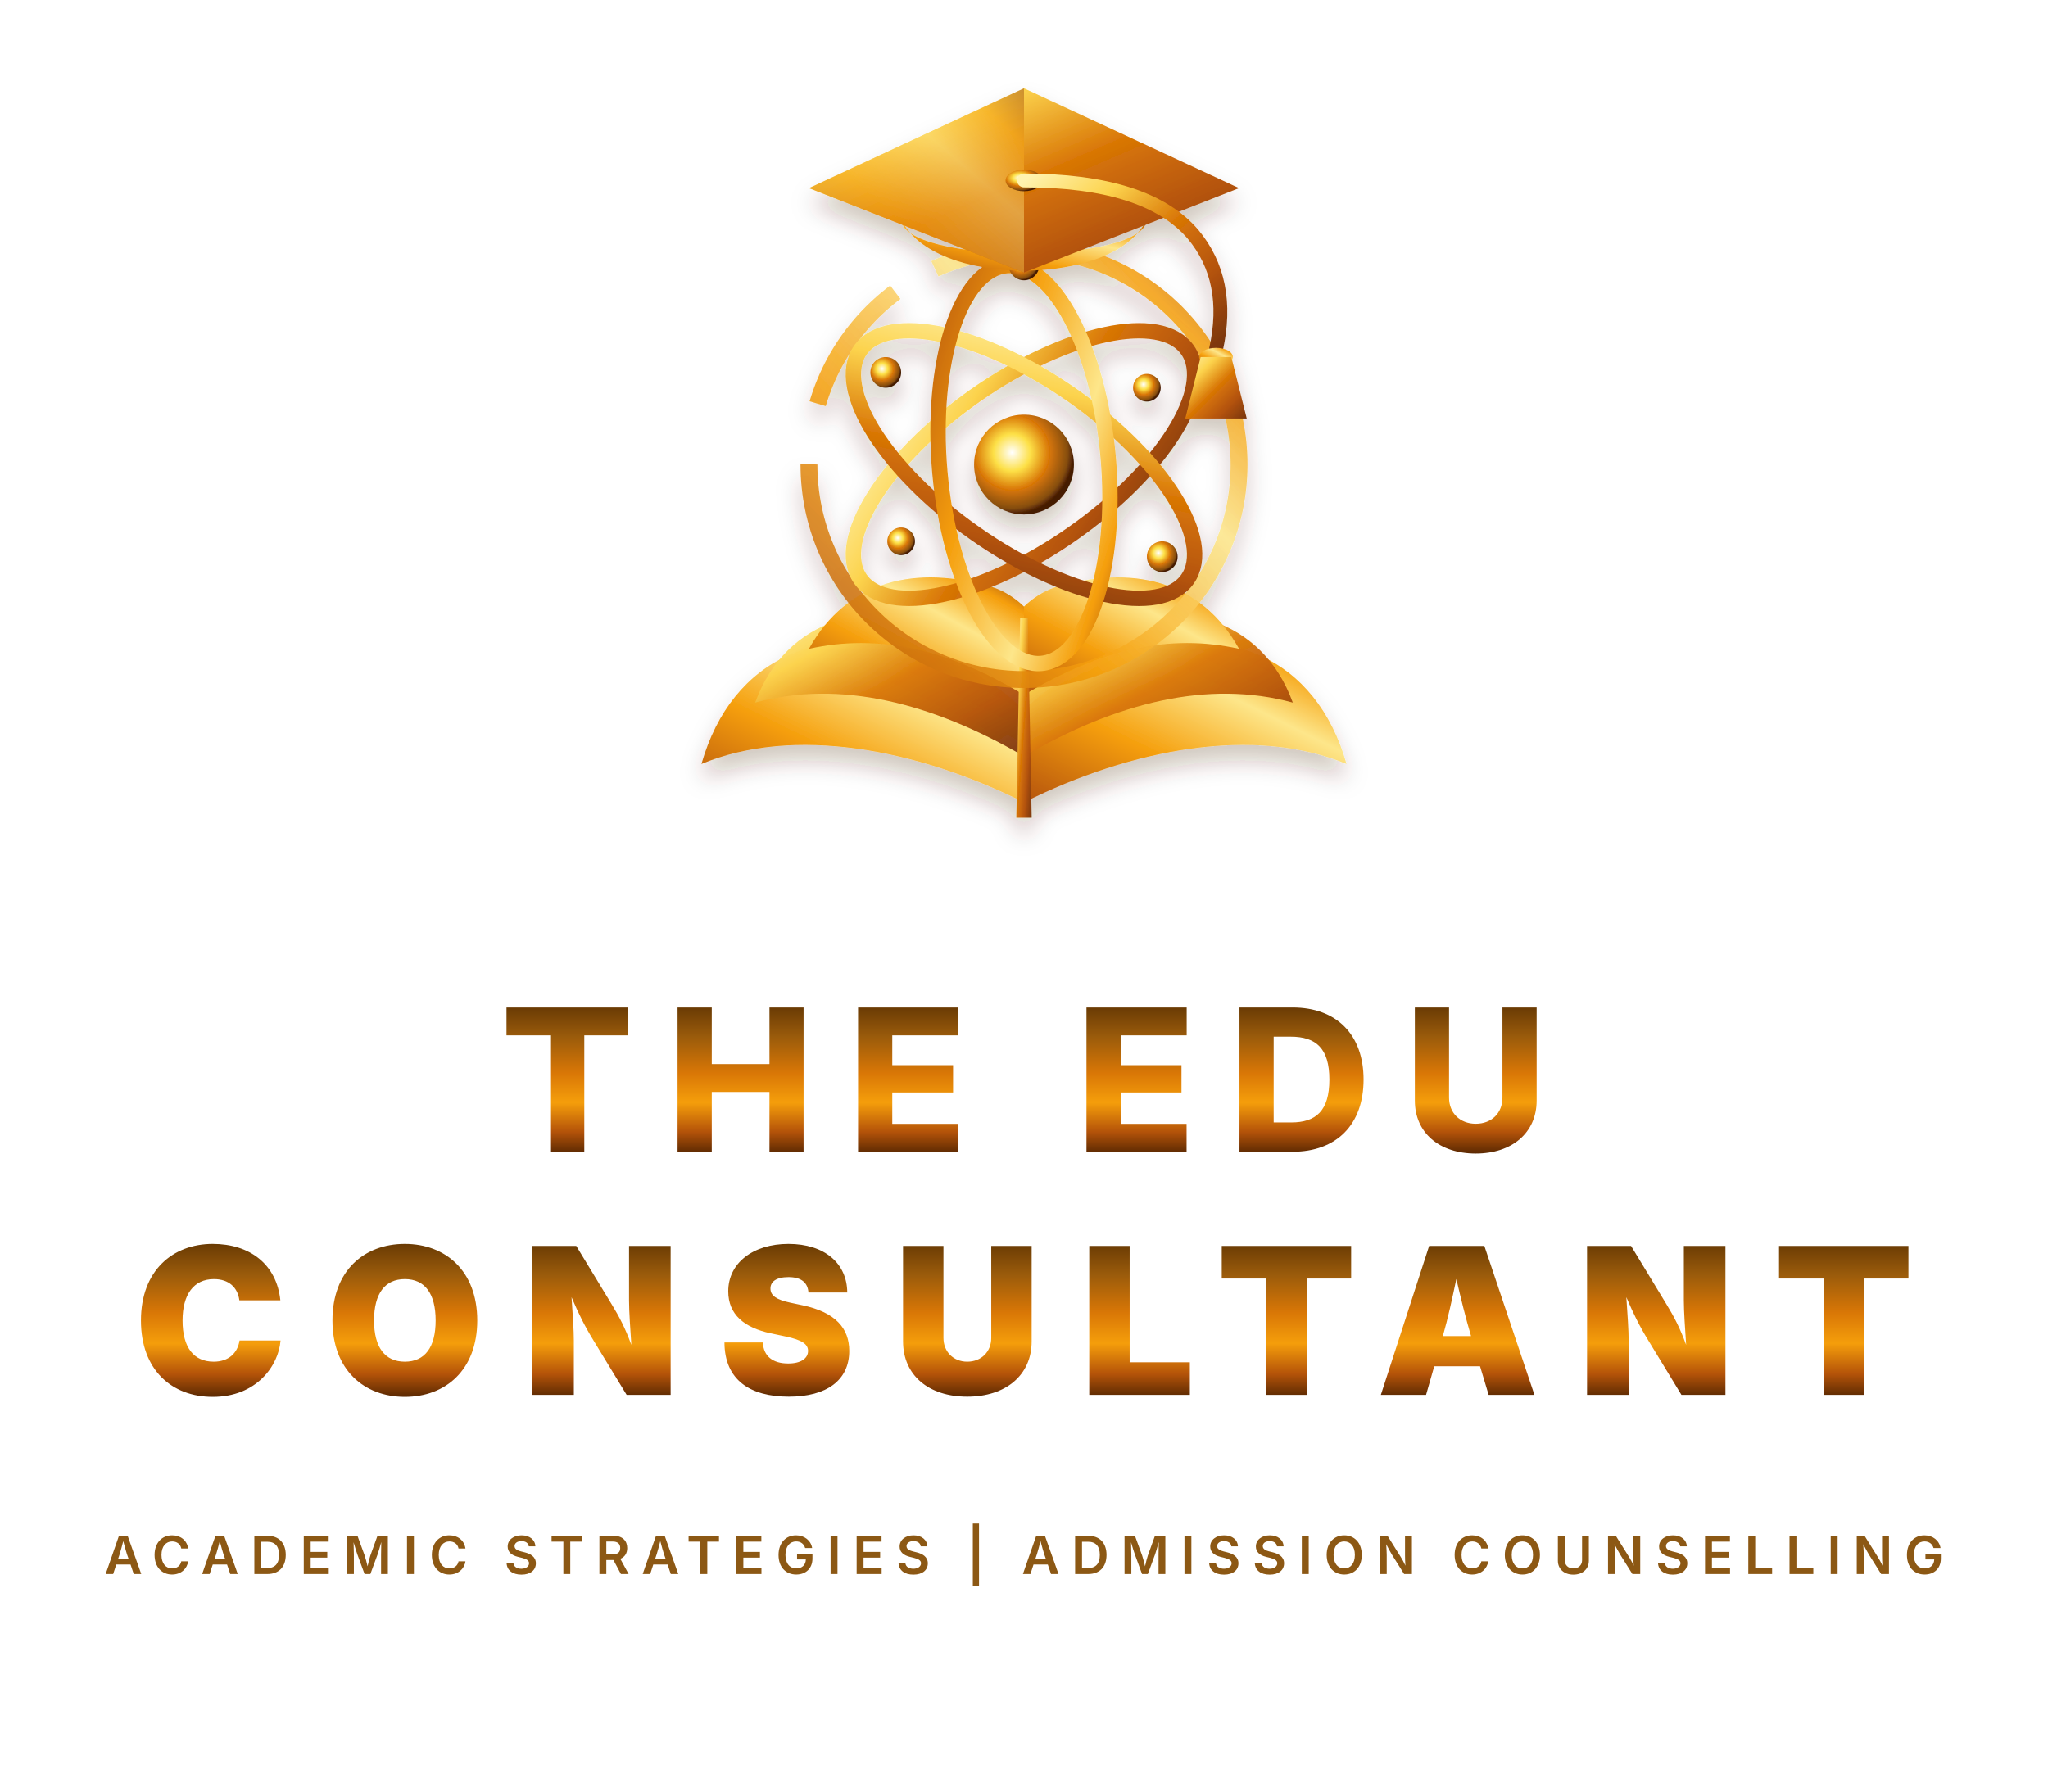
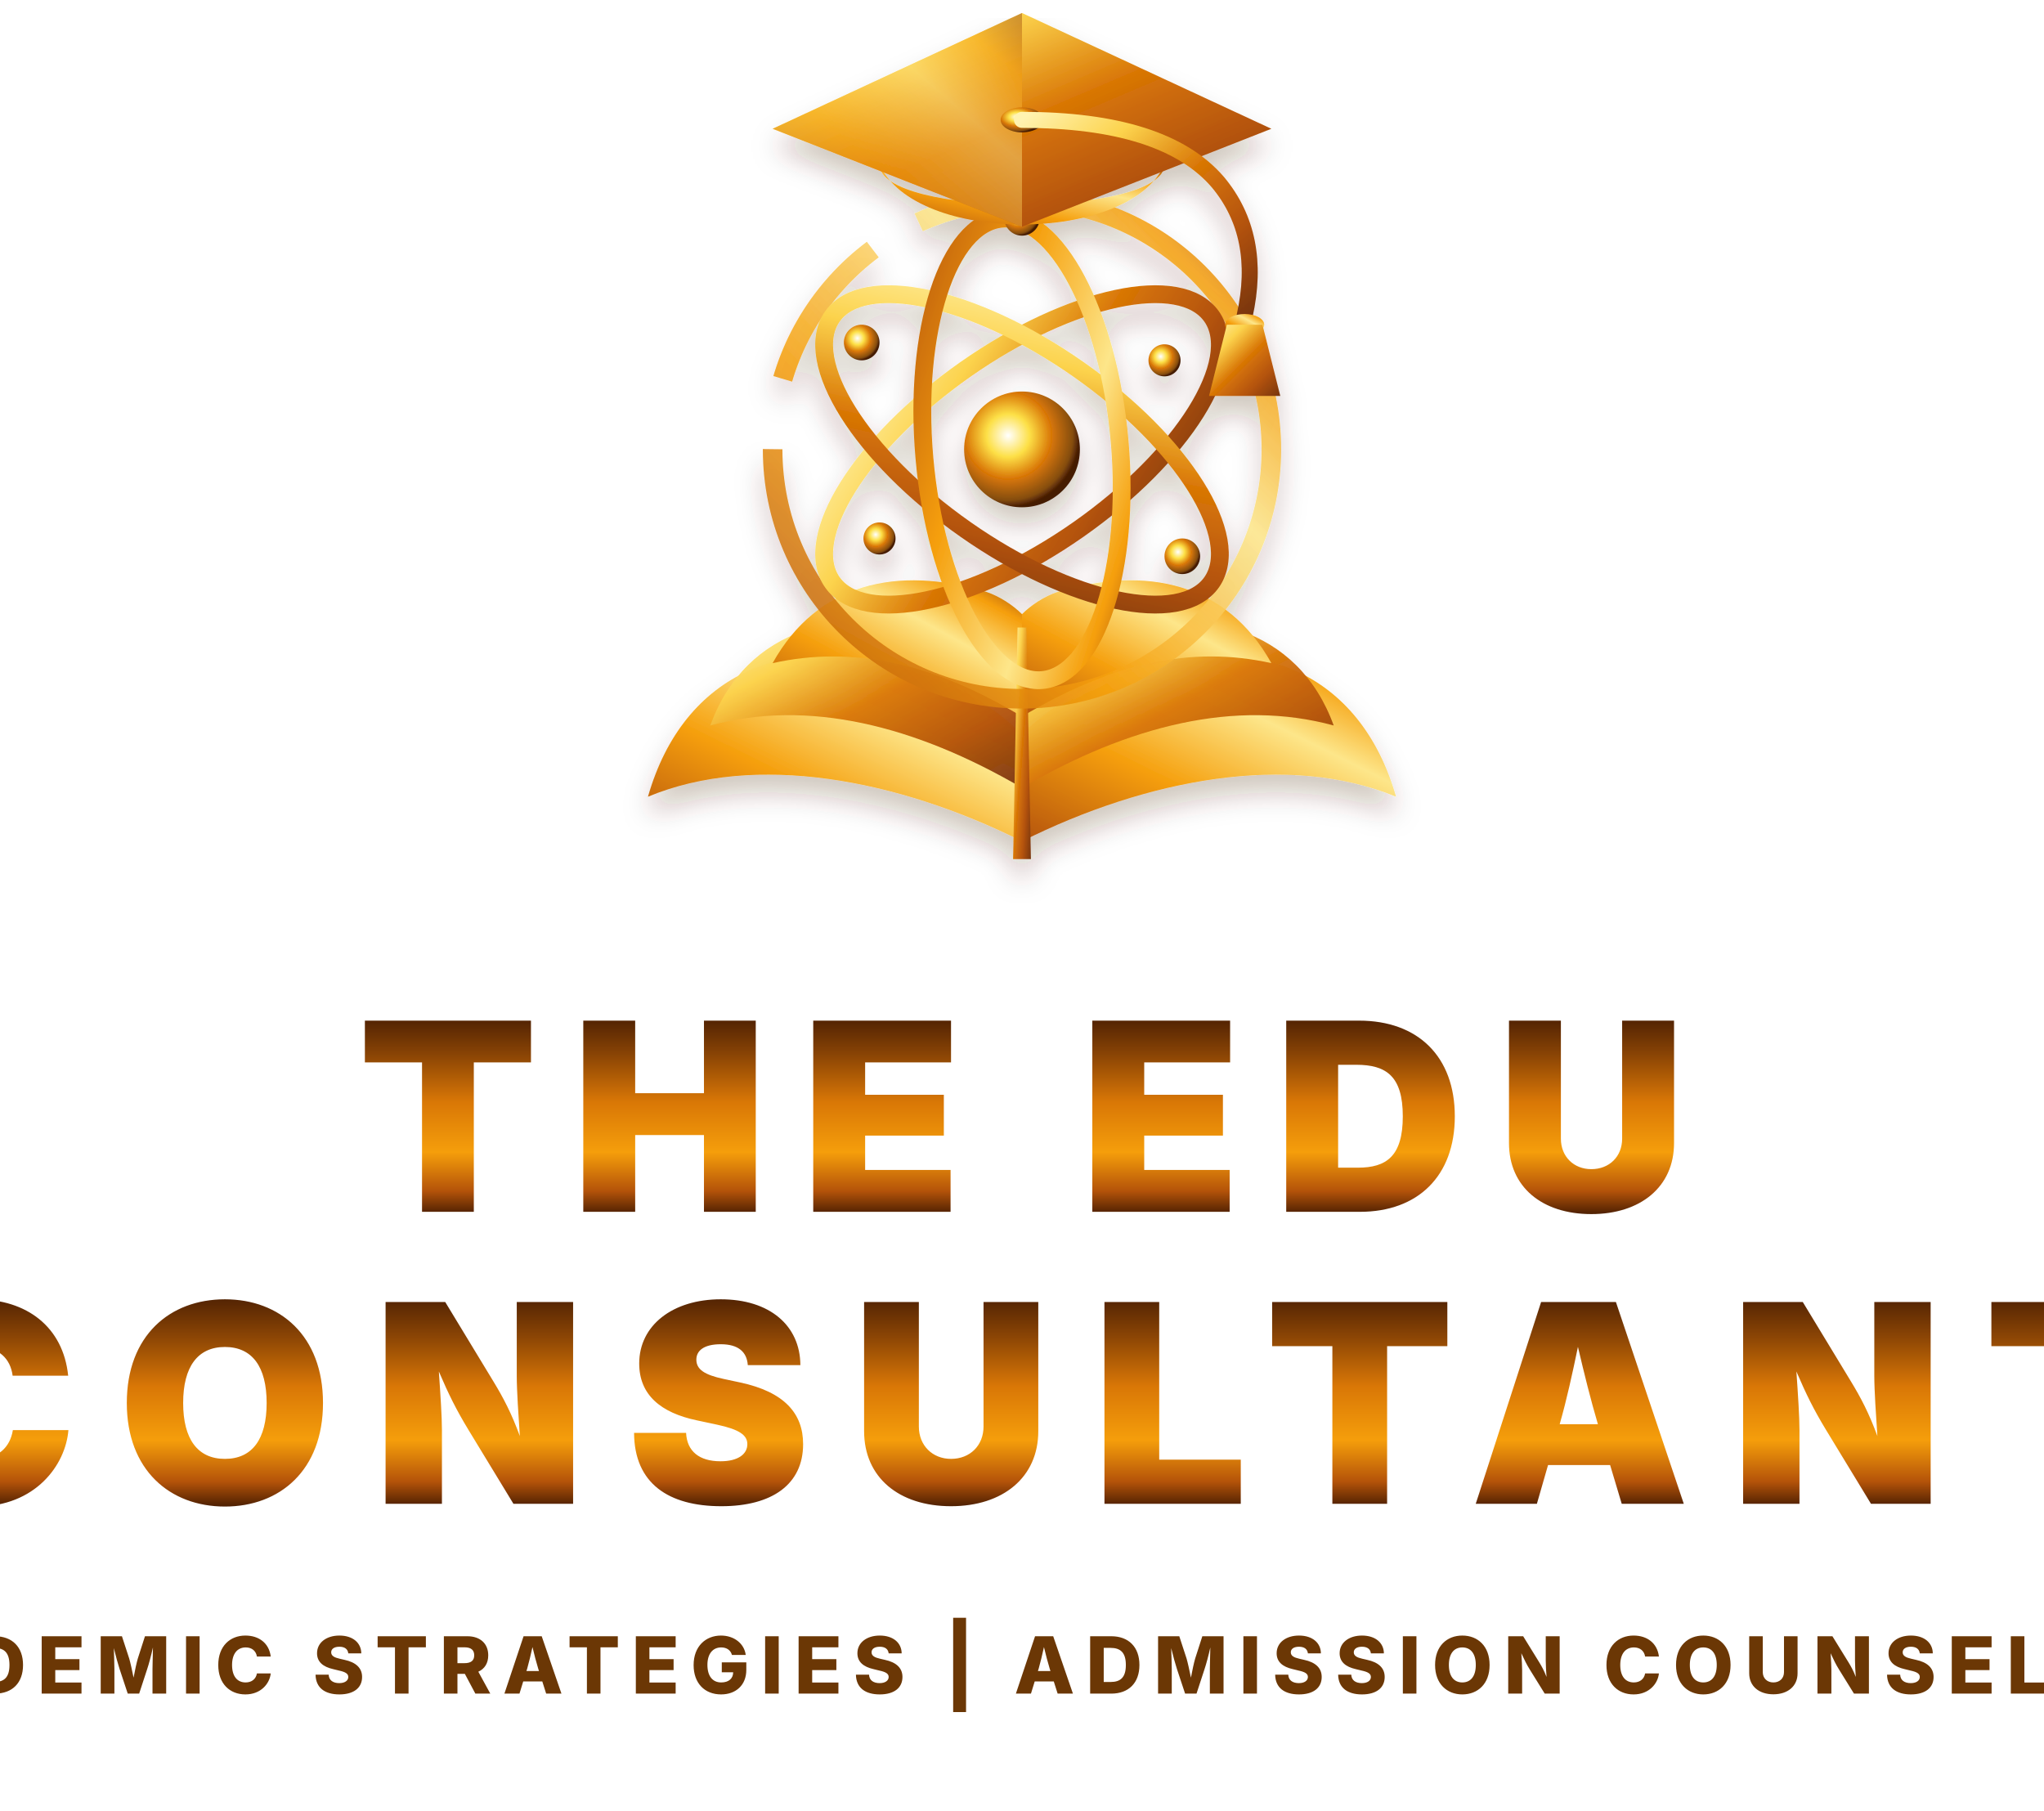
- <svg xmlns="http://www.w3.org/2000/svg" viewBox="0 0 320 280" width="100%" height="100%">
+ <svg xmlns="http://www.w3.org/2000/svg" viewBox="20 8 280 248" width="100%" height="100%">
  <defs>
    <linearGradient id="goldLustre2" x1="0%" y1="0%" x2="100%" y2="100%">
      <stop offset="0%" stop-color="#FFF3B0" />
      <stop offset="25%" stop-color="#FCD34D" />
      <stop offset="50%" stop-color="#D97706" />
      <stop offset="75%" stop-color="#B45309" />
      <stop offset="100%" stop-color="#78350F" />
    </linearGradient>
    <linearGradient id="goldSheen2" x1="0%" y1="100%" x2="100%" y2="0%">
      <stop offset="0%" stop-color="#B45309" />
      <stop offset="35%" stop-color="#F59E0B" />
      <stop offset="65%" stop-color="#FDE68A" />
      <stop offset="85%" stop-color="#F59E0B" />
      <stop offset="100%" stop-color="#92400E" />
    </linearGradient>
    <linearGradient id="goldText2" x1="0%" y1="0%" x2="0%" y2="100%">
-       <stop offset="0%" stop-color="#6A3B04" />
-       <stop offset="20%" stop-color="#9A5B0B" />
-       <stop offset="45%" stop-color="#D97706" />
-       <stop offset="65%" stop-color="#F59E0B" />
-       <stop offset="85%" stop-color="#B45309" />
-       <stop offset="100%" stop-color="#5B2902" />
+       <stop offset="0%" stop-color="#542403" />
+       <stop offset="18%" stop-color="#8B4505" />
+       <stop offset="42%" stop-color="#D97706" />
+       <stop offset="68%" stop-color="#F59E0B" />
+       <stop offset="88%" stop-color="#B45309" />
+       <stop offset="100%" stop-color="#4E2002" />
    </linearGradient>
    <radialGradient id="goldSphere2" cx="38%" cy="38%" r="62%">
      <stop offset="0%" stop-color="#FFFFFF" />
      <stop offset="30%" stop-color="#FDE047" />
      <stop offset="60%" stop-color="#D97706" />
      <stop offset="90%" stop-color="#854D0E" />
      <stop offset="100%" stop-color="#451A03" />
    </radialGradient>
    <filter id="softShadow2" x="-10%" y="-10%" width="125%" height="125%">
      <feDropShadow dx="0" dy="2" stdDeviation="1.5" flood-color="#451A03" flood-opacity="0.25" />
    </filter>
  </defs>
-   <g id="brandEmblemStacked" transform="translate(160, 75) scale(1.2) translate(-60, -60)" filter="url(#softShadow2)">
+   <g id="brandEmblemStacked" transform="translate(160, 72) scale(1.22) translate(-60, -60)" filter="url(#softShadow2)">
    <path d="M 60 102 C 46 95, 30 92, 18 97 C 22 83, 34 78, 48 83 C 53 84.5, 57 87, 60 90 Z" fill="url(#goldSheen2)" />
    <path d="M 60 102 C 74 95, 90 92, 102 97 C 98 83, 86 78, 72 83 C 67 84.5, 63 87, 60 90 Z" fill="url(#goldSheen2)" />
    <path d="M 60 96 C 48 89, 36 86, 25 89 C 29 78, 40 75, 52 79 C 55 80, 58 82, 60 84 Z" fill="url(#goldLustre2)" opacity="0.95" />
    <path d="M 60 96 C 72 89, 84 86, 95 89 C 91 78, 80 75, 68 79 C 65 80, 62 82, 60 84 Z" fill="url(#goldLustre2)" opacity="0.95" />
    <path d="M 60 88 C 50 82, 41 80, 32 82 C 37 73, 46 71, 56 74 C 57.5 74.5, 59 75.5, 60 76.5 Z" fill="url(#goldSheen2)" />
    <path d="M 60 88 C 70 82, 79 80, 88 82 C 83 73, 74 71, 64 74 C 62.5 74.5, 61 75.5, 60 76.5 Z" fill="url(#goldSheen2)" />
    <polygon points="59,104 61,104 60.5,78 59.5,78" fill="url(#goldLustre2)" />
    <circle cx="60" cy="58" r="28" fill="none" stroke="url(#goldSheen2)" stroke-width="2.2" stroke-dasharray="88 8 18 6" opacity="0.85" />
    <ellipse cx="60" cy="58" rx="26" ry="11" fill="none" stroke="url(#goldLustre2)" stroke-width="2" transform="rotate(-35, 60, 58)" />
    <ellipse cx="60" cy="58" rx="26" ry="11" fill="none" stroke="url(#goldLustre2)" stroke-width="2" transform="rotate(35, 60, 58)" />
    <ellipse cx="60" cy="58" rx="26" ry="11" fill="none" stroke="url(#goldSheen2)" stroke-width="2" transform="rotate(85, 60, 58)" />
    <circle cx="42" cy="46" r="2" fill="url(#goldSphere2)" />
    <circle cx="78" cy="70" r="2" fill="url(#goldSphere2)" />
    <circle cx="76" cy="48" r="1.8" fill="url(#goldSphere2)" />
    <circle cx="44" cy="68" r="1.8" fill="url(#goldSphere2)" />
    <circle cx="60" cy="32" r="2" fill="url(#goldSphere2)" />
    <circle cx="60" cy="58" r="6.5" fill="url(#goldSphere2)" />
    <path d="M 44 26 C 44 32, 76 32, 76 26 C 72 35, 48 35, 44 26 Z" fill="url(#goldSheen2)" />
    <polygon points="60,9 88,22 60,33 32,22" fill="url(#goldLustre2)" />
    <polygon points="60,9 60,33 32,22" fill="url(#goldSheen2)" opacity="0.45" />
    <ellipse cx="60" cy="21" rx="2.4" ry="1.4" fill="url(#goldSphere2)" />
    <path d="M 60 21 Q 76 21 82 28 Q 87 34 85 43" fill="none" stroke="url(#goldLustre2)" stroke-width="1.8" stroke-linecap="round" />
    <ellipse cx="85" cy="44" rx="2.2" ry="1.2" fill="url(#goldSheen2)" />
    <polygon points="83,44 87,44 89,52 81,52" fill="url(#goldLustre2)" />
  </g>
  <g id="brandTypographyStacked">
-     <text x="160" y="180" text-anchor="middle" font-family="Cinzel, 'Trajan Pro', 'Cinzel Decorative', 'Montserrat', 'Inter', -apple-system, sans-serif" font-size="31" font-weight="800" letter-spacing="5" fill="url(#goldText2)">THE EDU</text>
-     <text x="160" y="218" text-anchor="middle" font-family="Cinzel, 'Trajan Pro', 'Cinzel Decorative', 'Montserrat', 'Inter', -apple-system, sans-serif" font-size="32" font-weight="900" letter-spacing="6" fill="url(#goldText2)">CONSULTANT</text>
-     <text x="160" y="246" text-anchor="middle" font-family="'Montserrat', 'Inter', -apple-system, sans-serif" font-size="8.2" font-weight="600" letter-spacing="1.8" fill="#8C5814">ACADEMIC STRATEGIES | ADMISSION COUNSELLING</text>
+     <text x="160" y="174" text-anchor="middle" font-family="system-ui, -apple-system, 'Montserrat', 'Cinzel', 'Inter', sans-serif" font-size="36" font-weight="900" letter-spacing="4.5" fill="url(#goldText2)">THE EDU</text>
+     <text x="160" y="214" text-anchor="middle" font-family="system-ui, -apple-system, 'Montserrat', 'Cinzel', 'Inter', sans-serif" font-size="38" font-weight="900" letter-spacing="5.5" fill="url(#goldText2)">CONSULTANT</text>
+     <text x="160" y="240" text-anchor="middle" font-family="system-ui, -apple-system, 'Montserrat', 'Inter', sans-serif" font-size="10.8" font-weight="800" letter-spacing="1.5" fill="#6B3705">ACADEMIC STRATEGIES | ADMISSION COUNSELLING</text>
  </g>
</svg>
